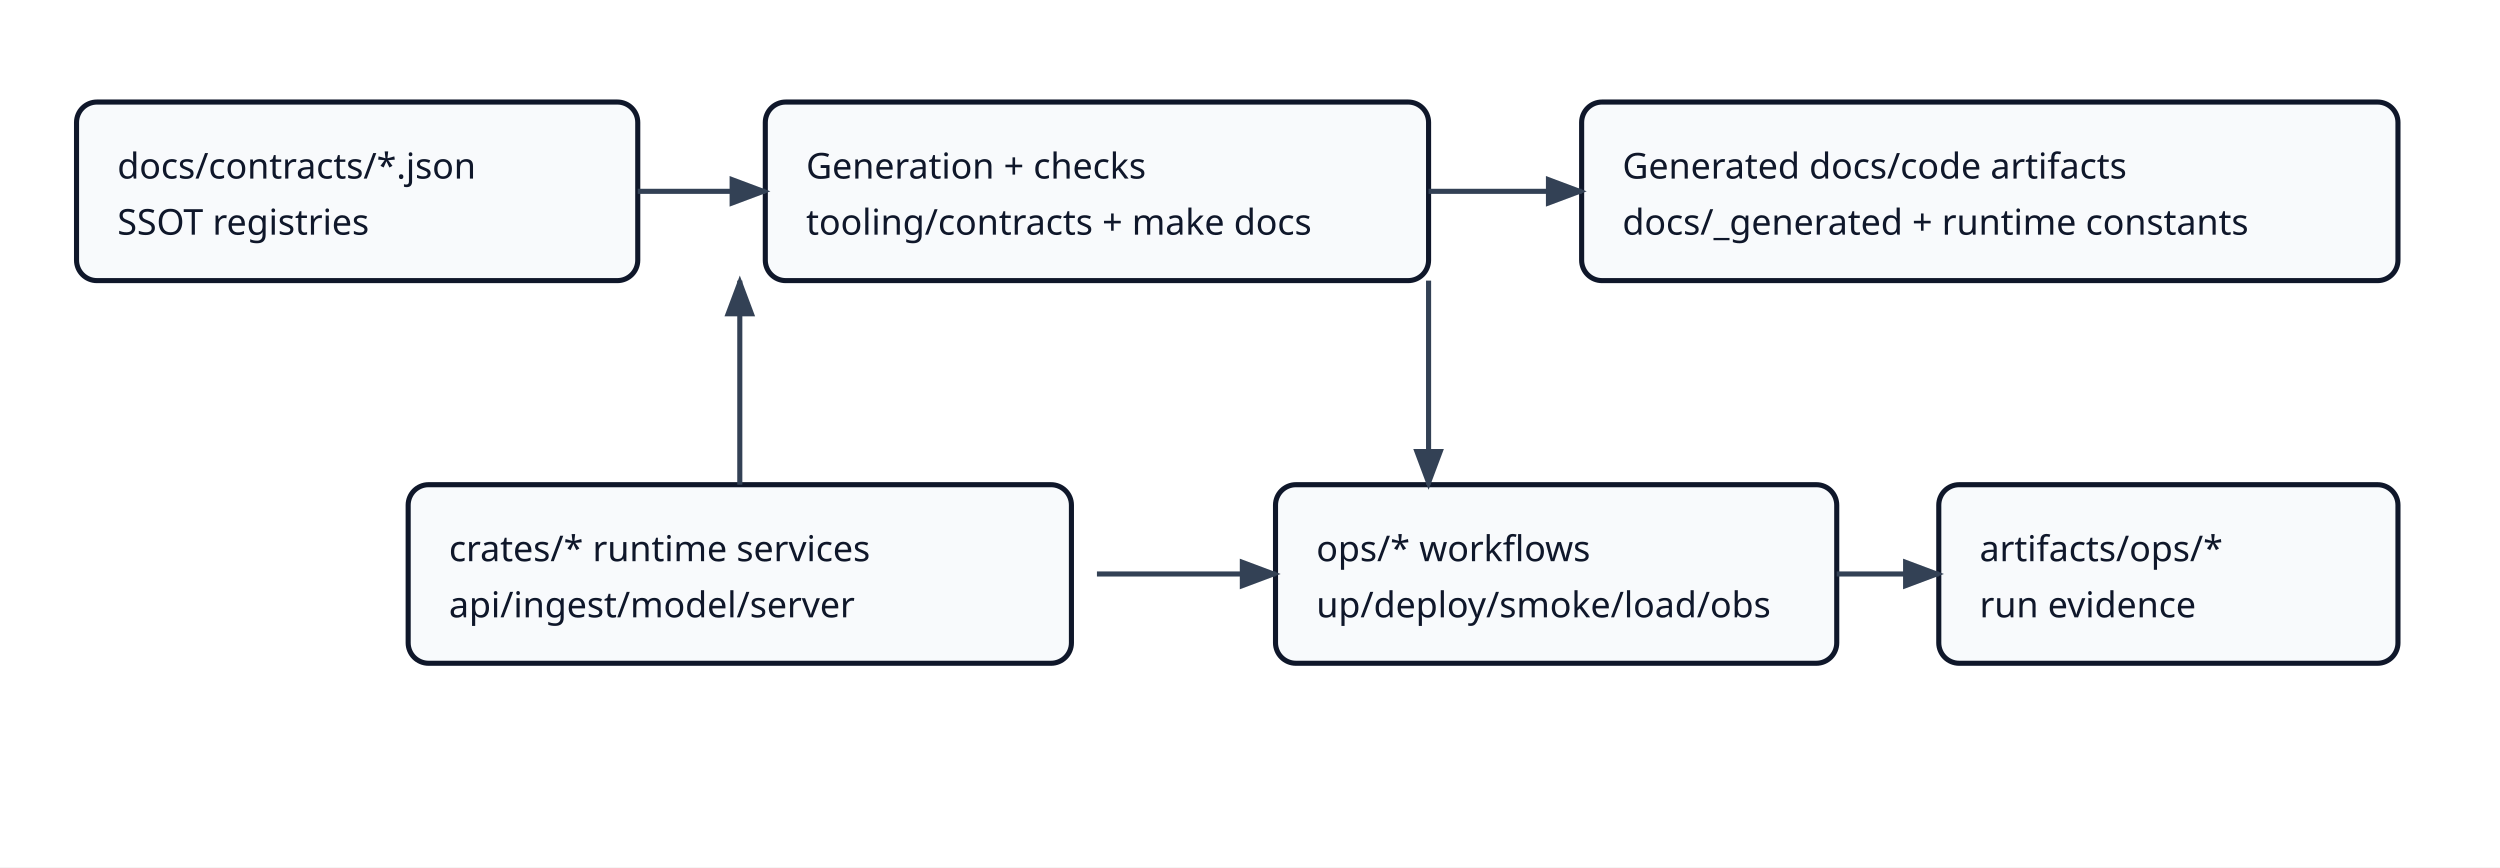
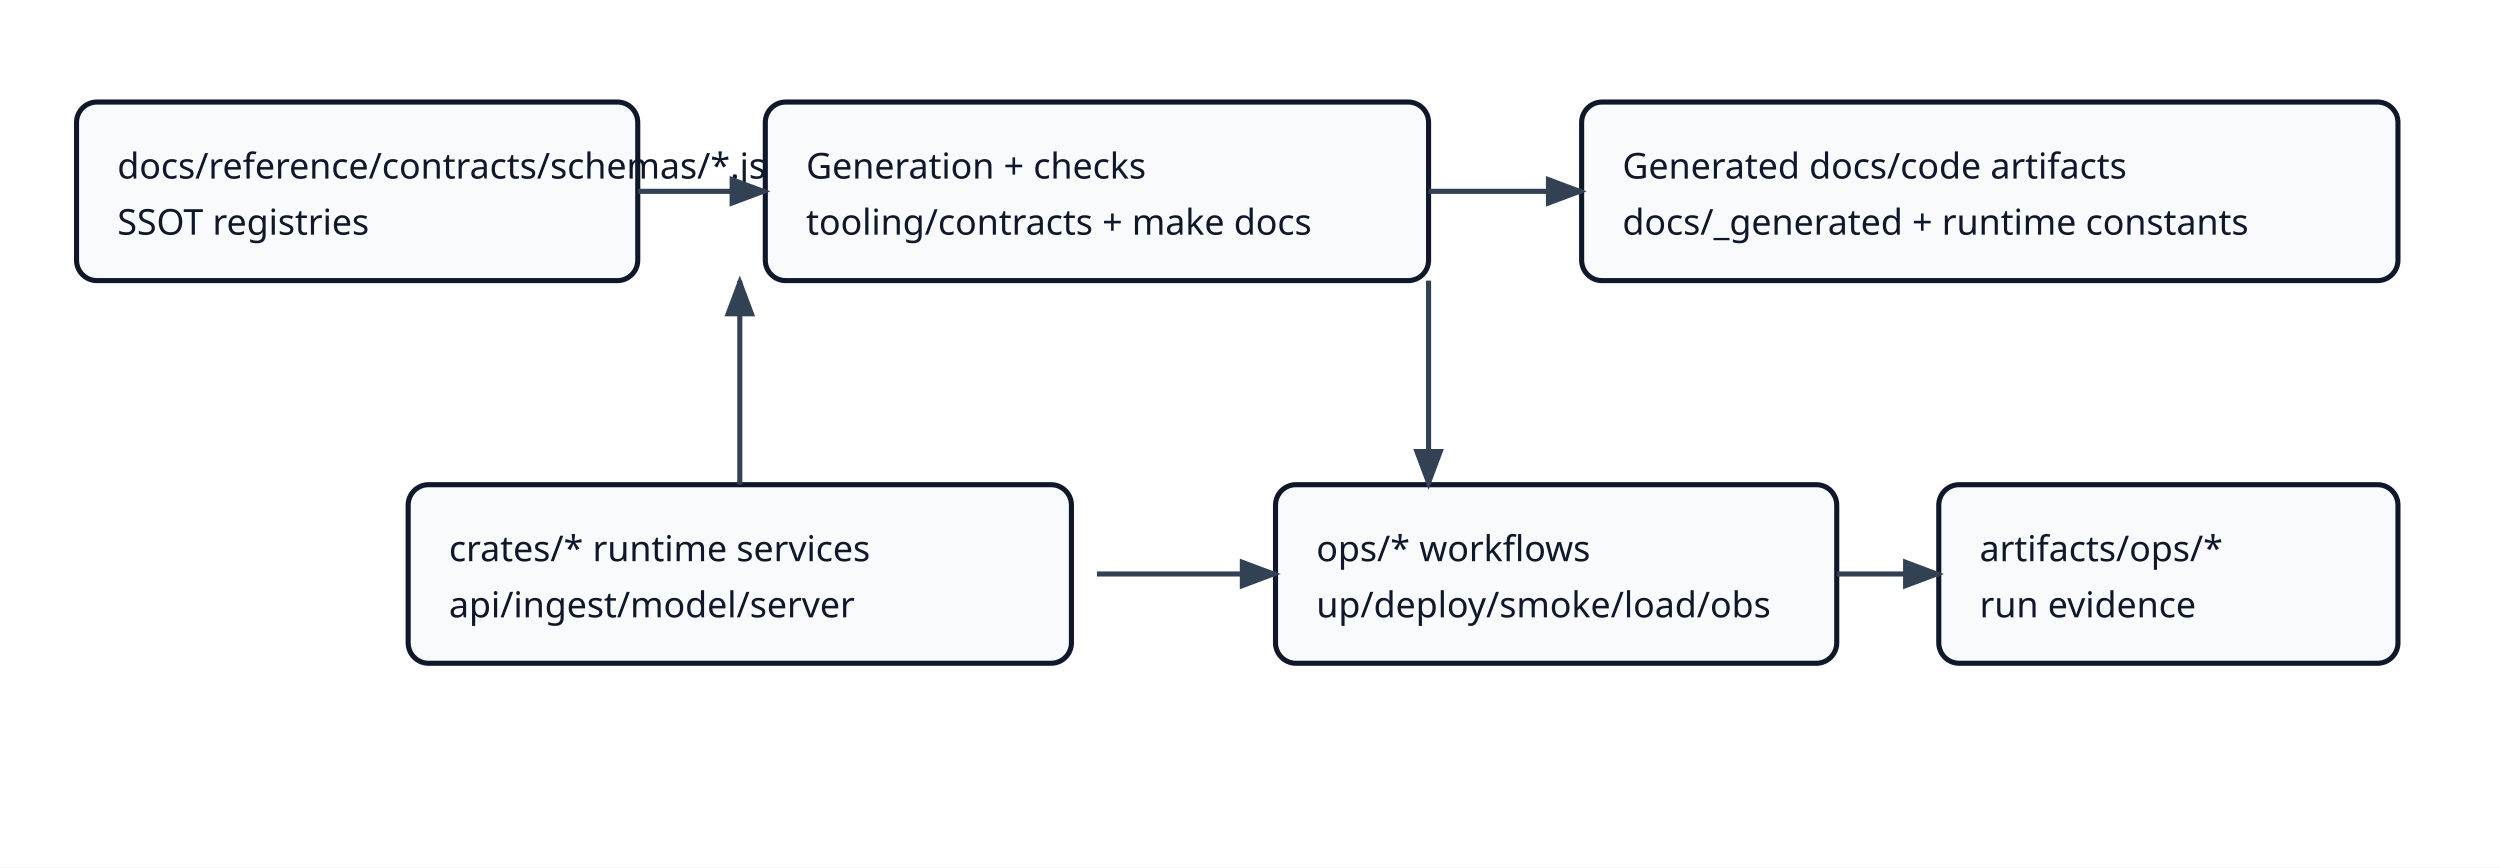
<svg xmlns="http://www.w3.org/2000/svg" width="980" height="340" viewBox="0 0 980 340">
  <rect width="980" height="340" fill="#ffffff" />
  <style>
    .box { fill:#f8fafc; stroke:#0f172a; stroke-width:2; rx:8; ry:8; }
    .txt { font: 14px sans-serif; fill:#0f172a; }
    .arr { stroke:#334155; stroke-width:2; marker-end:url(#arrow); fill:none; }
  </style>
  <defs>
    <marker id="arrow" markerWidth="10" markerHeight="10" refX="7" refY="3" orient="auto">
      <path d="M0,0 L0,6 L8,3 z" fill="#334155" />
    </marker>
  </defs>
  <rect class="box" x="30" y="40" width="220" height="70" />
-   <text class="txt" x="46" y="70">docs/contracts/*.json</text>
+   <text class="txt" x="46" y="70">docs/reference/contracts/schemas/*.json</text>
  <text class="txt" x="46" y="92">SSOT registries</text>
  <rect class="box" x="300" y="40" width="260" height="70" />
  <text class="txt" x="316" y="70">Generation + checks</text>
  <text class="txt" x="316" y="92">tooling/contracts + make docs</text>
  <rect class="box" x="620" y="40" width="320" height="70" />
  <text class="txt" x="636" y="70">Generated docs/code artifacts</text>
  <text class="txt" x="636" y="92">docs/_generated + runtime constants</text>
  <rect class="box" x="160" y="190" width="260" height="70" />
  <text class="txt" x="176" y="220">crates/* runtime services</text>
  <text class="txt" x="176" y="242">api/ingest/model/server</text>
  <rect class="box" x="500" y="190" width="220" height="70" />
  <text class="txt" x="516" y="220">ops/* workflows</text>
  <text class="txt" x="516" y="242">up/deploy/smoke/load/obs</text>
  <rect class="box" x="760" y="190" width="180" height="70" />
  <text class="txt" x="776" y="220">artifacts/ops/*</text>
  <text class="txt" x="776" y="242">run evidence</text>
  <path class="arr" d="M250 75 L300 75" />
  <path class="arr" d="M560 75 L620 75" />
  <path class="arr" d="M430 225 L500 225" />
  <path class="arr" d="M720 225 L760 225" />
  <path class="arr" d="M560 110 L560 190" />
  <path class="arr" d="M290 190 L290 110" />
</svg>
